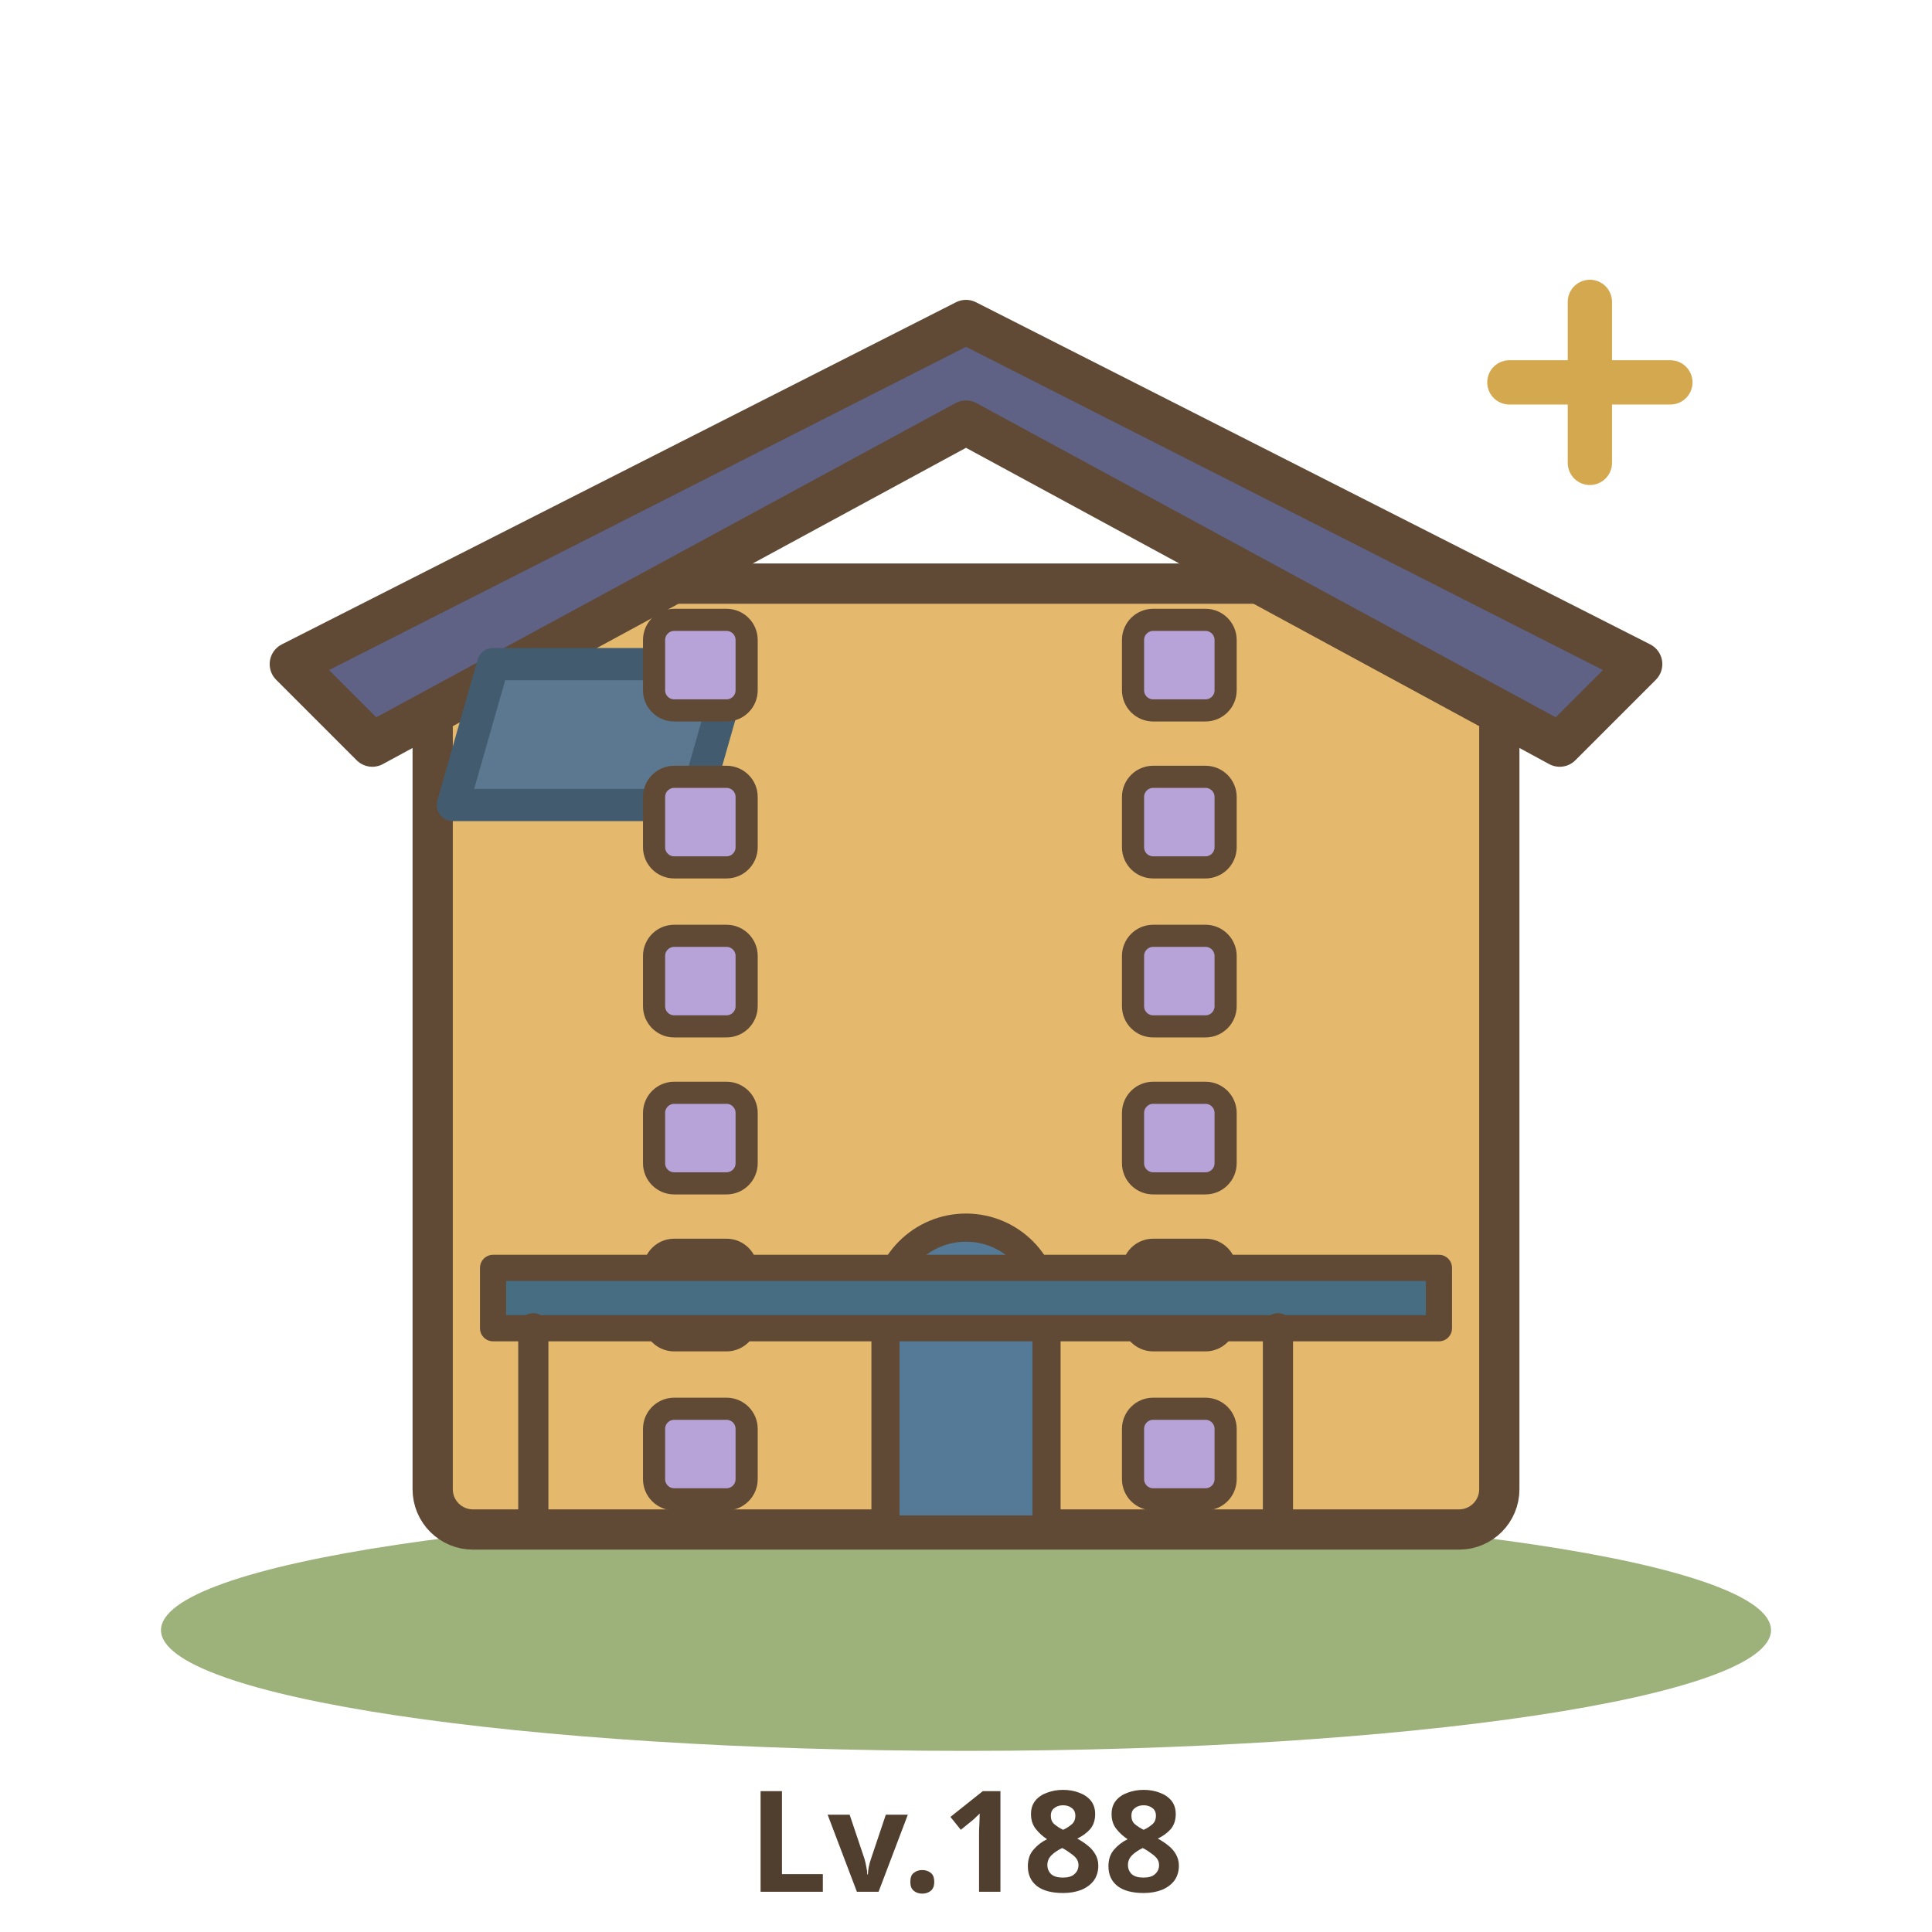
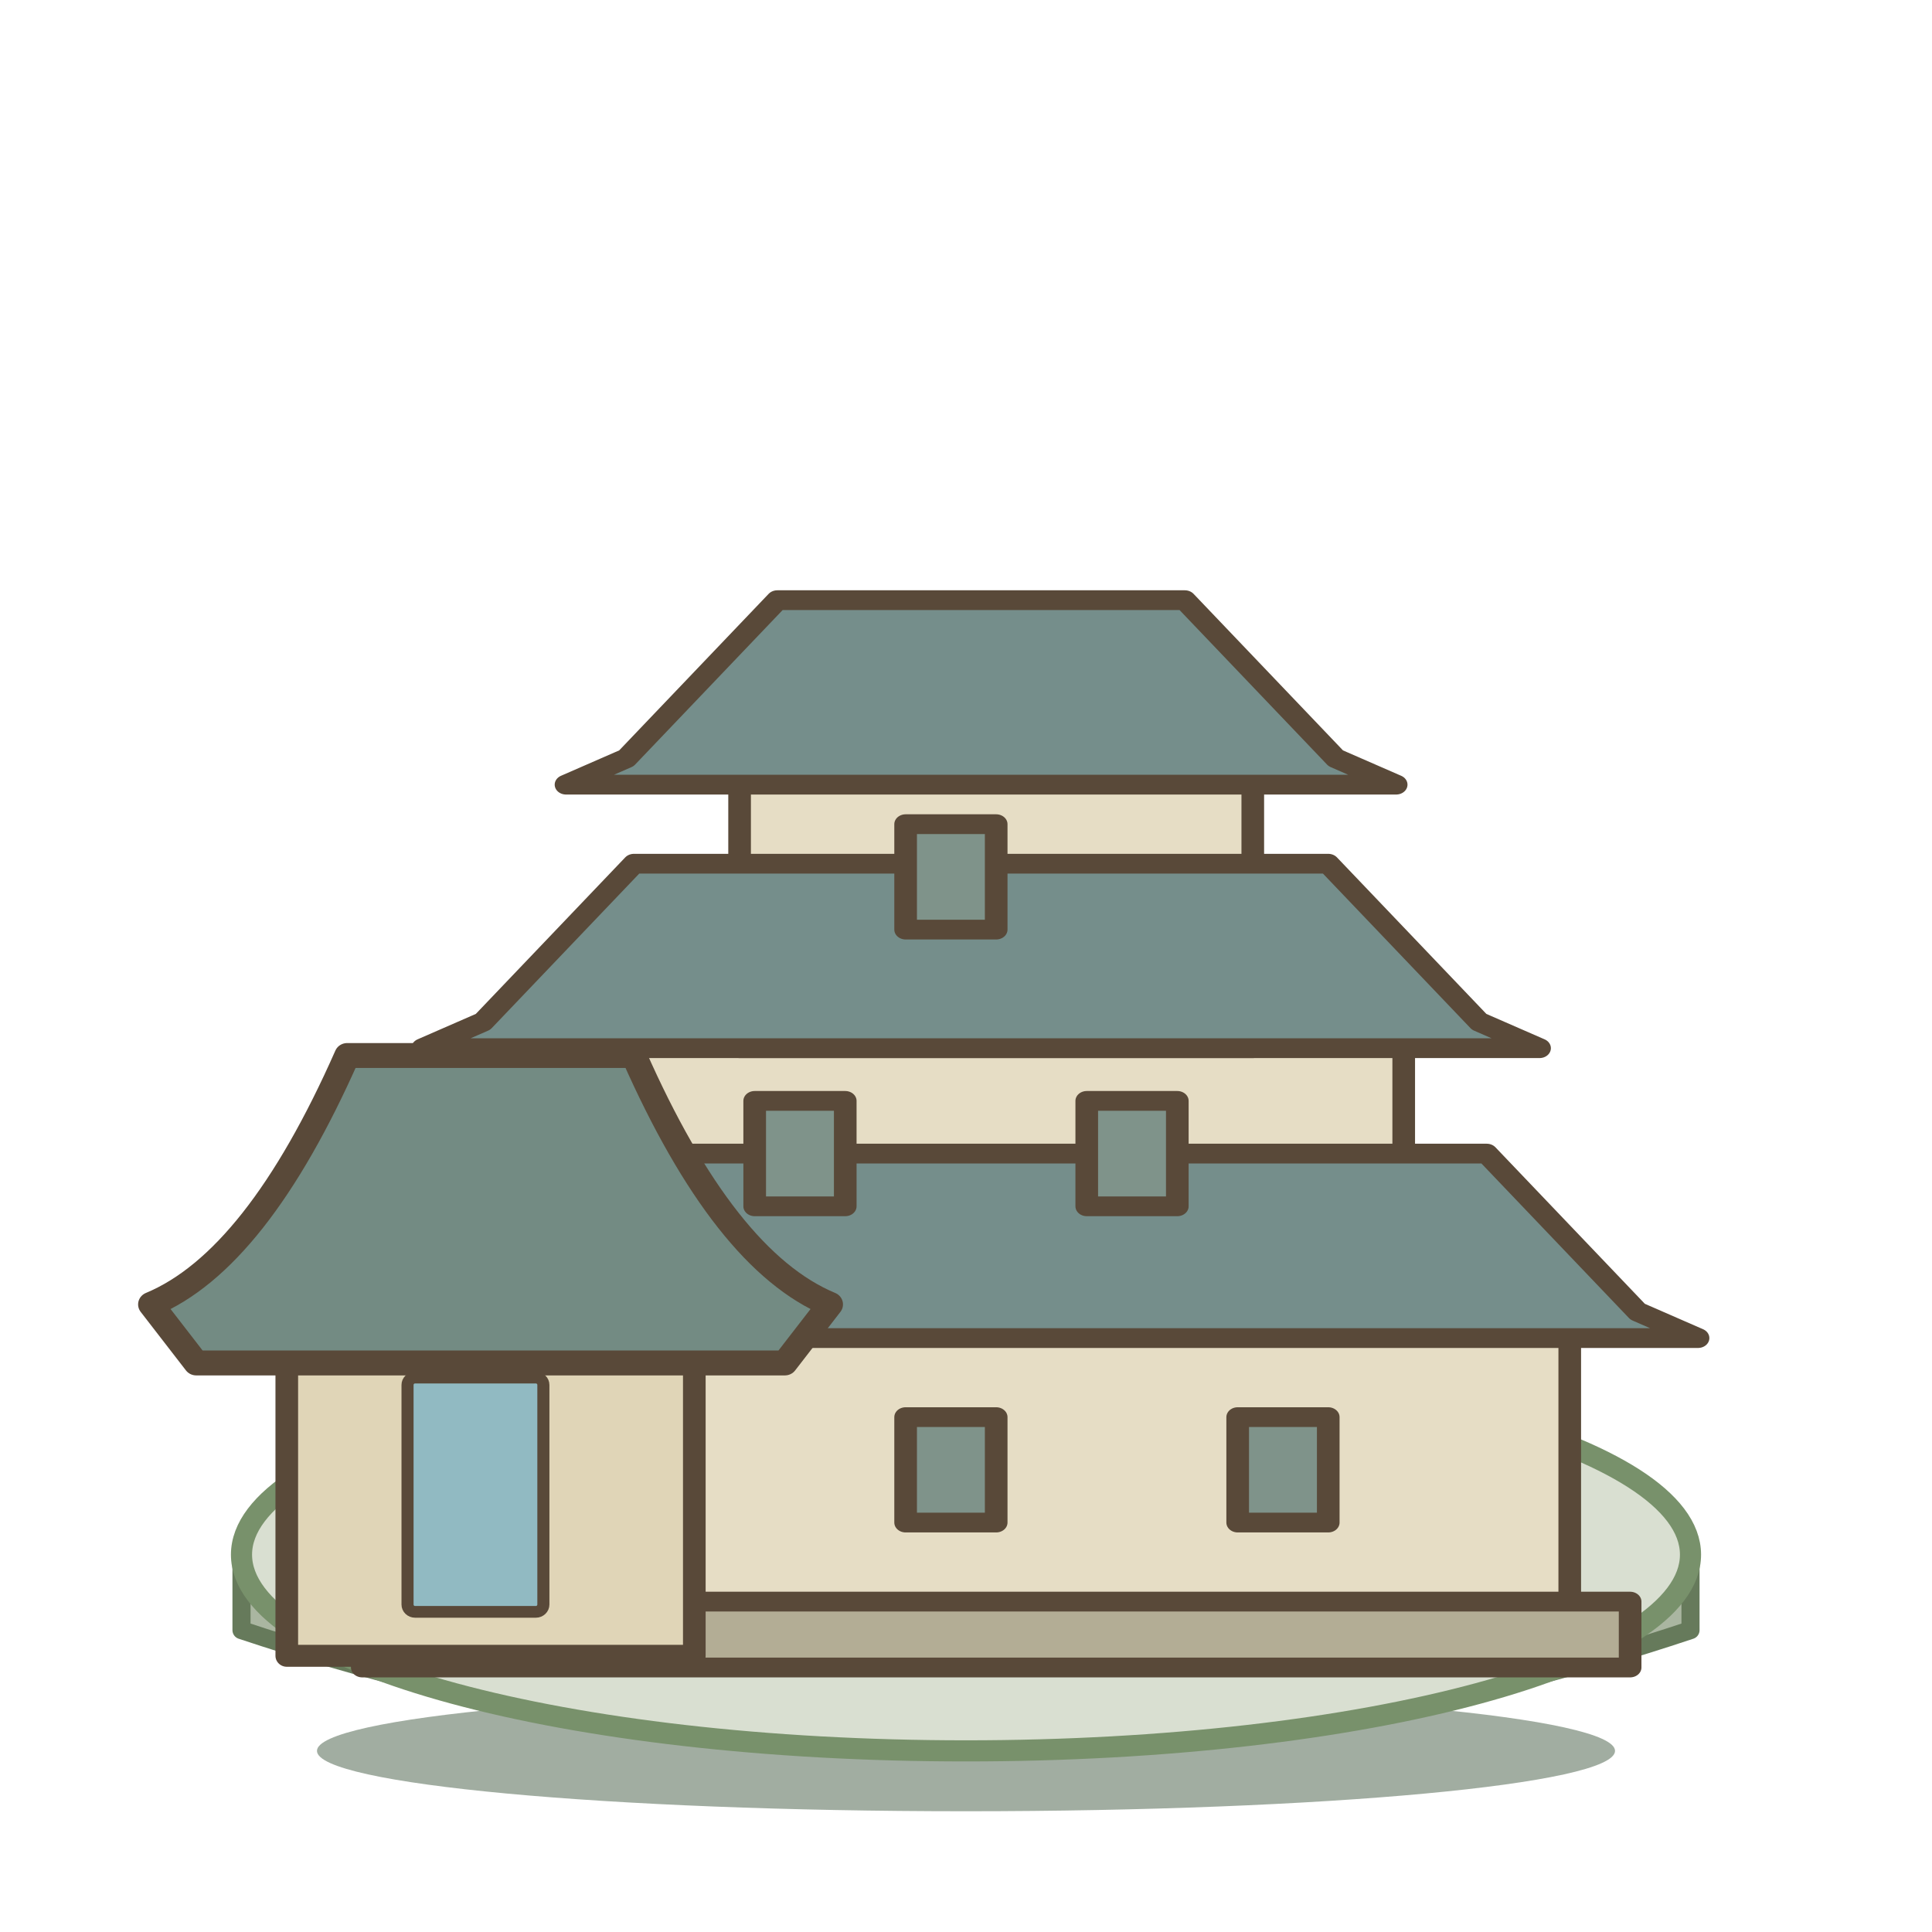
- <svg xmlns="http://www.w3.org/2000/svg" width="96" height="96" viewBox="0 0 96 96">
+ <svg xmlns="http://www.w3.org/2000/svg" width="128" height="128" viewBox="0 0 128 128">
+   <defs>
+     <linearGradient id="seed">
+       <stop stop-color="#E5BF79" />
+       <stop offset="1" stop-color="#B27943" />
+     </linearGradient>
+     <linearGradient id="bark">
+       <stop stop-color="#B18A53" />
+       <stop offset="1" stop-color="#795B37" />
+     </linearGradient>
+     <linearGradient id="window" x2="0" y2="1">
+       <stop stop-color="#D0DFCD" />
+       <stop offset="1" stop-color="#7EABB4" />
+     </linearGradient>
+     <linearGradient id="glass">
+       <stop stop-color="#D5E9E2" />
+       <stop offset=".4" stop-color="#ACCED4" />
+       <stop offset="1" stop-color="#6D9CA9" />
+     </linearGradient>
+   </defs>
  <g stroke-linecap="round" stroke-linejoin="round">
-     <ellipse cx="48" cy="81" rx="40" ry="6" fill="#9DB17B" />
-     <rect x="21.5" y="29.0" width="53.0" height="47.0" rx="2" fill="#E4B96D" stroke="#604A35" stroke-width="2" />
-     <path d="M14.5 33.0 L48 16.0 L81.5 33.0 L77.5 37.0 L48 21.0 L18.5 37.0 Z" fill="#5F6185" stroke="#604A35" stroke-width="2.2" />
-     <path d="M24.5 33.0l12 0-2 7-12 0Z" fill="#5B7890" stroke="#425B6F" stroke-width="1.6" />
-     <path d="M79 15v8m-4-4h8" stroke="#D4A84F" stroke-width="2.2" />
-     <rect x="32.5" y="30.8" width="4.6" height="4.5" rx="1" fill="#B7A3D8" stroke="#604A35" stroke-width="1.1" />
-     <rect x="56.3" y="30.8" width="4.6" height="4.5" rx="1" fill="#B7A3D8" stroke="#604A35" stroke-width="1.1" />
-     <rect x="32.5" y="38.6" width="4.6" height="4.5" rx="1" fill="#B7A3D8" stroke="#604A35" stroke-width="1.1" />
-     <rect x="56.3" y="38.6" width="4.6" height="4.5" rx="1" fill="#B7A3D8" stroke="#604A35" stroke-width="1.1" />
-     <rect x="32.5" y="46.5" width="4.6" height="4.5" rx="1" fill="#B7A3D8" stroke="#604A35" stroke-width="1.1" />
-     <rect x="56.3" y="46.5" width="4.6" height="4.5" rx="1" fill="#B7A3D8" stroke="#604A35" stroke-width="1.1" />
-     <rect x="32.5" y="54.3" width="4.6" height="4.5" rx="1" fill="#B7A3D8" stroke="#604A35" stroke-width="1.1" />
-     <rect x="56.3" y="54.3" width="4.6" height="4.5" rx="1" fill="#B7A3D8" stroke="#604A35" stroke-width="1.1" />
-     <rect x="32.5" y="62.1" width="4.6" height="4.5" rx="1" fill="#B7A3D8" stroke="#604A35" stroke-width="1.1" />
-     <rect x="56.3" y="62.1" width="4.6" height="4.5" rx="1" fill="#B7A3D8" stroke="#604A35" stroke-width="1.1" />
-     <rect x="32.5" y="70.0" width="4.6" height="4.5" rx="1" fill="#B7A3D8" stroke="#604A35" stroke-width="1.1" />
-     <rect x="56.3" y="70.0" width="4.6" height="4.5" rx="1" fill="#B7A3D8" stroke="#604A35" stroke-width="1.1" />
-     <path d="M44 76v-11.0a4 4 0 0 1 8 0v11.0Z" fill="#557A98" stroke="#604A35" stroke-width="1.4" />
-     <path d="M24.5 63h47.0v3h-47.0Z" fill="#476D82" stroke="#604A35" stroke-width="1.3" />
-     <path d="M26.5 66v9m37.0 -9v9" stroke="#604A35" stroke-width="1.5" />
-     <text x="48" y="94" text-anchor="middle" font-family="sans-serif" font-size="7" font-weight="700" fill="#503E2E">Lv.188</text>
+     <ellipse cx="64" cy="116" rx="43" ry="4" fill="#A1ADA1" stroke="none" stroke-width="1" />
+     <path d="M16 103Q64 87 112 103L112 108Q64 124 16 108Z" fill="#AAB6A1" stroke="#667A5B" stroke-width="1.2" />
+     <ellipse cx="64" cy="103" rx="48" ry="13" fill="#D9DFD1" stroke="#78916B" stroke-width="1.4" />
+     <path d="M25 104Q52 96 87 101Q98 103 104 104" fill="none" stroke="#E8E6C9" stroke-width="1.2" />
+     <g transform="translate(0 3) scale(1 .97)">
+       <g transform="translate(0 10.900) scale(1 0.9)">
+         <rect x="27.00" y="83.00" width="77.00" height="26.00" rx="0" fill="#E6DDC5" stroke="#594939" stroke-width="1.5" />
+         <rect x="38.00" y="62.00" width="55.00" height="23.00" rx="0" fill="#E6DDC5" stroke="#594939" stroke-width="1.5" />
+         <rect x="49.00" y="41.00" width="34.00" height="23.00" rx="0" fill="#E6DDC5" stroke="#594939" stroke-width="1.5" />
+         <path d="M21.5 84L31.5 72H98.5L108.5 84L112.5 86H17.5Z" fill="#758E8B" stroke="#594939" stroke-width="1.5" />
+         <path d="M32.0 62L42.0 50H88.0L98.0 62L102.0 64H28.0Z" fill="#758E8B" stroke="#594939" stroke-width="1.5" />
+         <path d="M41.5 42L51.5 30H78.5L88.5 42L92.5 44H37.5Z" fill="#758E8B" stroke="#594939" stroke-width="1.5" />
+         <rect x="39.00" y="92.00" width="6.00" height="8.00" rx="0" fill="#7F938A" stroke="#594939" stroke-width="1.5" />
+         <rect x="60.00" y="92.00" width="6.00" height="8.00" rx="0" fill="#7F938A" stroke="#594939" stroke-width="1.5" />
+         <rect x="82.00" y="92.00" width="6.00" height="8.00" rx="0" fill="#7F938A" stroke="#594939" stroke-width="1.5" />
+         <rect x="50.00" y="68.00" width="6.00" height="8.00" rx="0" fill="#7F938A" stroke="#594939" stroke-width="1.5" />
+         <rect x="72.00" y="68.00" width="6.00" height="8.00" rx="0" fill="#7F938A" stroke="#594939" stroke-width="1.5" />
+         <rect x="60.00" y="47.00" width="6.00" height="8.00" rx="0" fill="#7F938A" stroke="#594939" stroke-width="1.5" />
+         <rect x="24.00" y="106.00" width="84.00" height="5.00" rx="0" fill="#B3AD95" stroke="#594939" stroke-width="1.5" />
+       </g>
+       <rect x="19.00" y="85.00" width="27.00" height="25.00" rx="0" fill="#E0D5B7" stroke="#594939" stroke-width="1.5" />
+       <path d="M10 86Q17 83 23 69H42Q48 83 55 86L52 90H13Z" fill="#738B83" stroke="#594939" stroke-width="1.7" />
+       <rect x="27.00" y="91.00" width="9.00" height="16.00" rx="0.5" fill="#91BAC2" stroke="#594939" stroke-width="0.8" />
+     </g>
  </g>
</svg>
